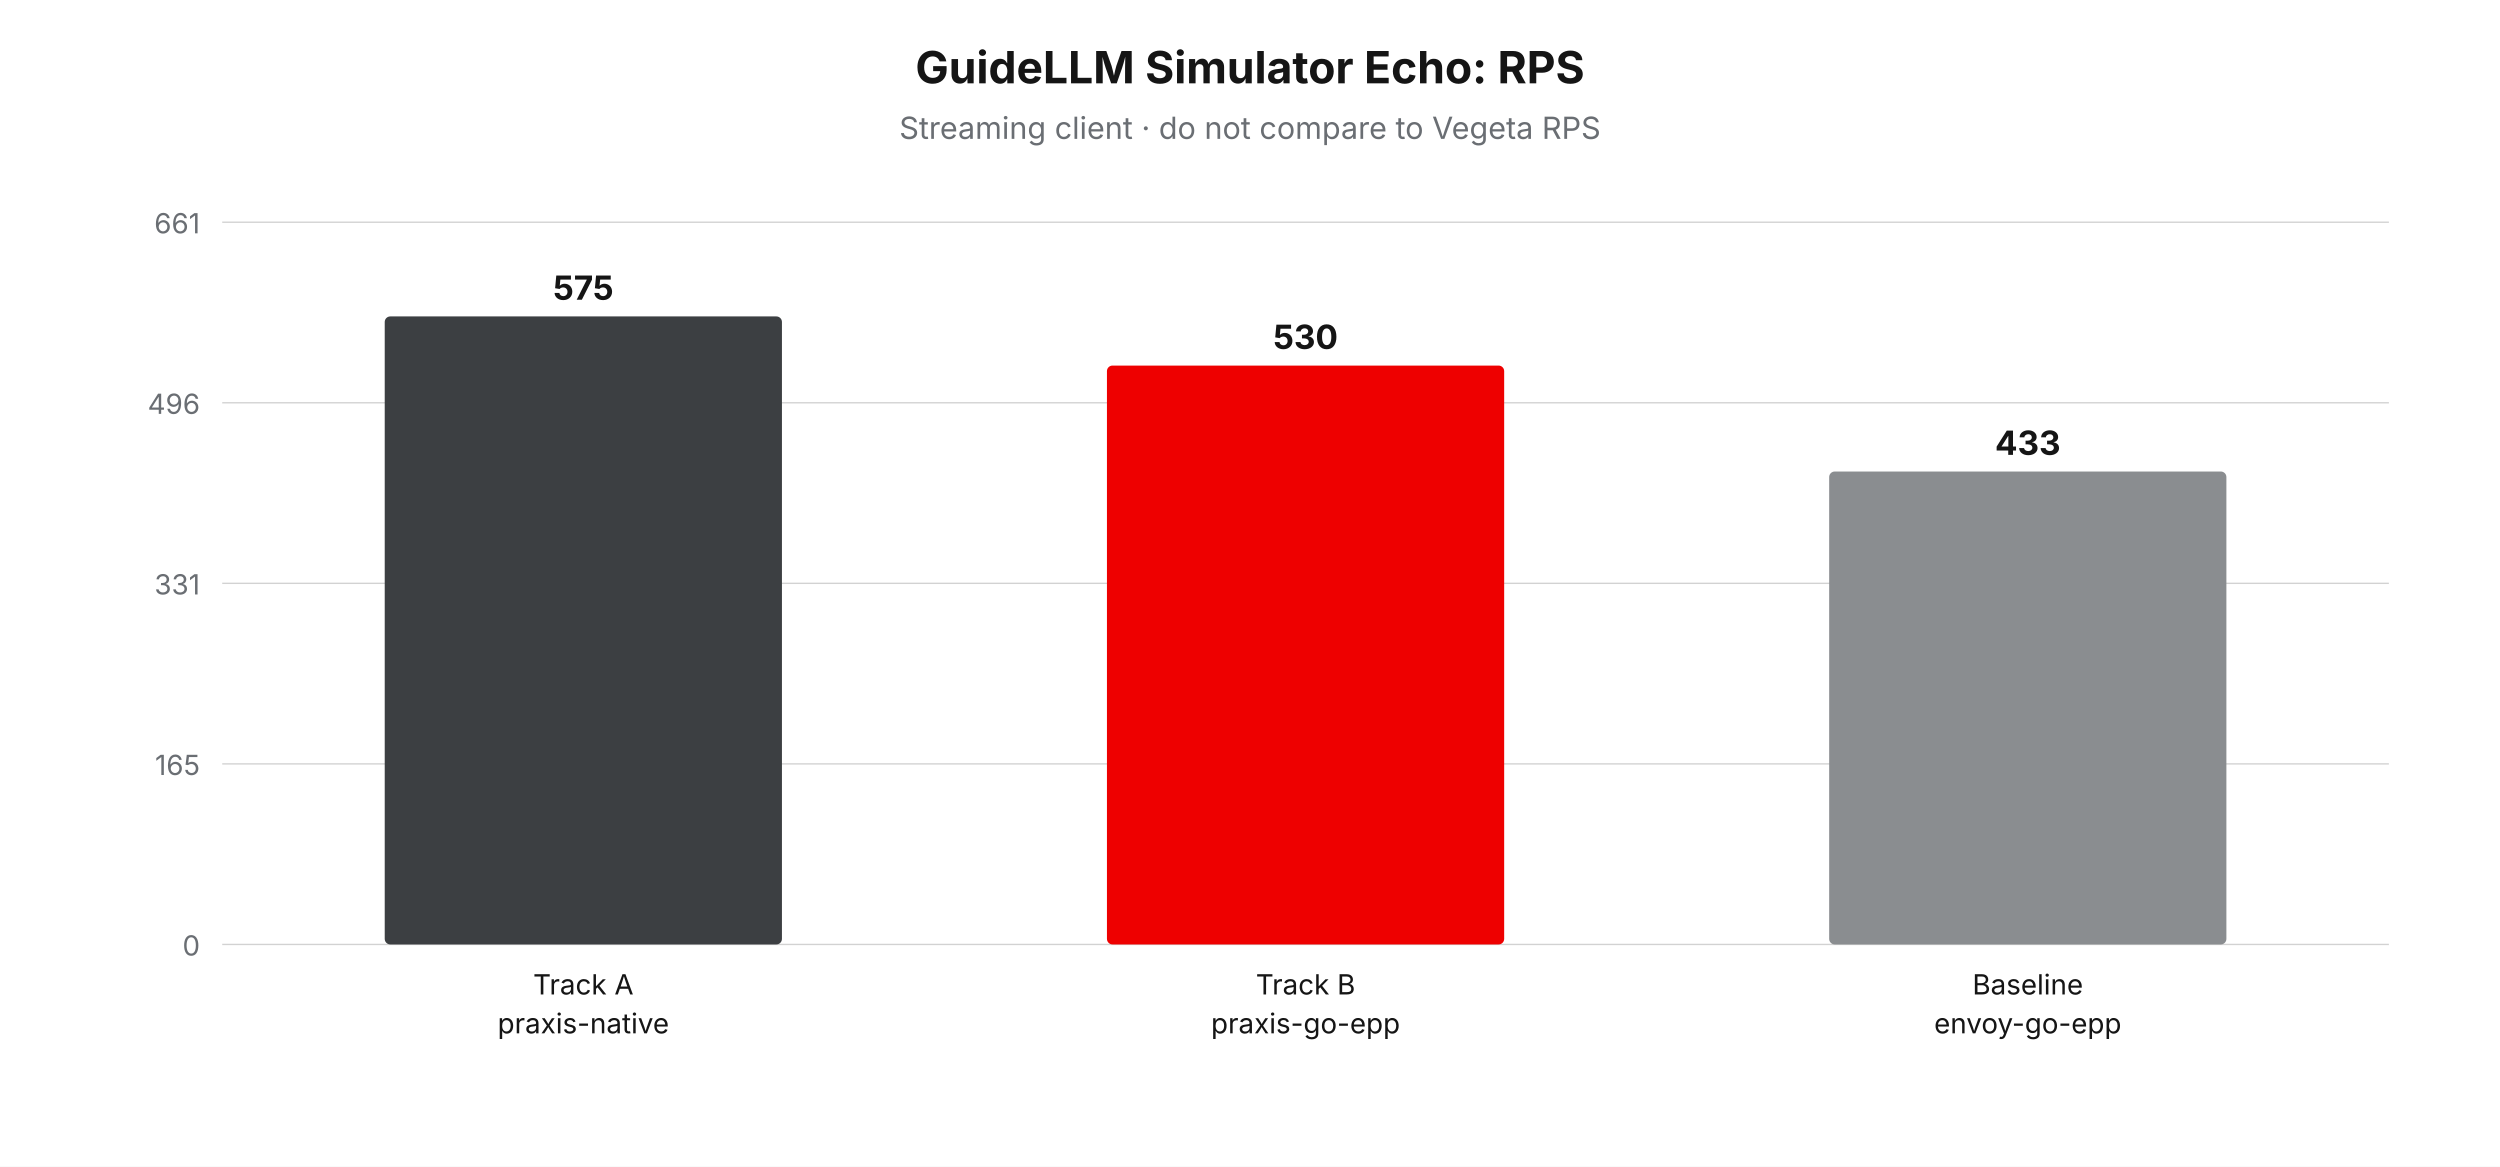
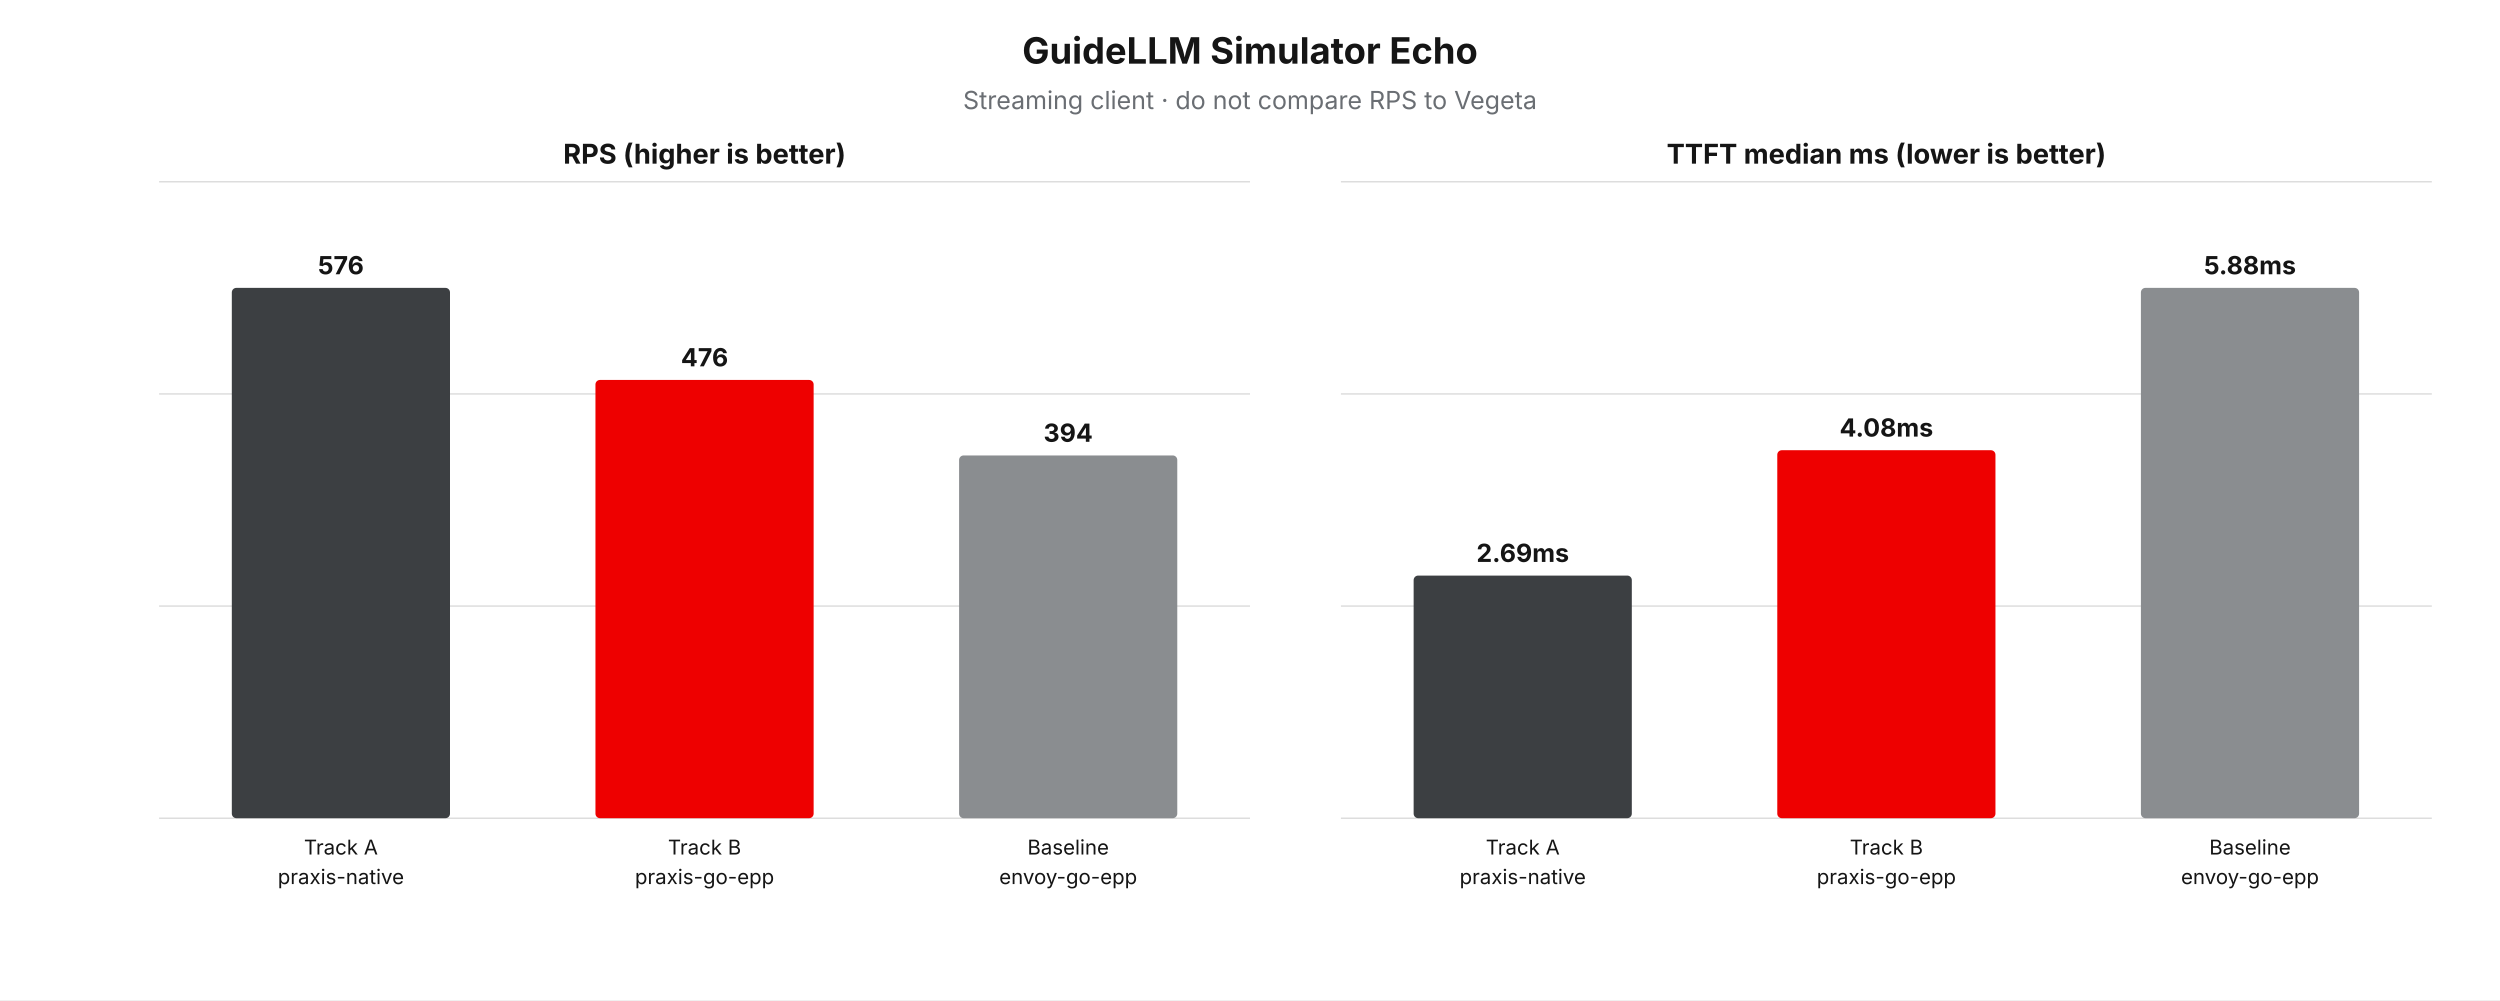
- <svg xmlns="http://www.w3.org/2000/svg" baseProfile="full" height="420" version="1.1" width="900">
+ <svg xmlns="http://www.w3.org/2000/svg" baseProfile="full" height="440" version="1.1" width="1100">
  <defs />
-   <rect fill="#ffffff" height="420" width="900" x="0" y="0" />
-   <text fill="#151515" font-family="Red Hat Text, Inter, Arial, DejaVu Sans, sans-serif" font-size="16px" font-weight="bold" text-anchor="middle" x="450.0" y="30">GuideLLM Simulator Echo: RPS</text>
-   <text fill="#6a6e73" font-family="Red Hat Text, Inter, Arial, DejaVu Sans, sans-serif" font-size="11px" text-anchor="middle" x="450.0" y="50">Streaming client · do not compare to Vegeta RPS</text>
-   <line stroke="#d2d2d2" stroke-width="0.5" x1="80" x2="860" y1="340.0" y2="340.0" />
-   <text fill="#6a6e73" font-family="Red Hat Text, Inter, Arial, DejaVu Sans, sans-serif" font-size="10px" text-anchor="end" x="72" y="344.0">0</text>
-   <line stroke="#d2d2d2" stroke-width="0.5" x1="80" x2="860" y1="275.0" y2="275.0" />
-   <text fill="#6a6e73" font-family="Red Hat Text, Inter, Arial, DejaVu Sans, sans-serif" font-size="10px" text-anchor="end" x="72" y="279.0">165</text>
-   <line stroke="#d2d2d2" stroke-width="0.5" x1="80" x2="860" y1="210.0" y2="210.0" />
-   <text fill="#6a6e73" font-family="Red Hat Text, Inter, Arial, DejaVu Sans, sans-serif" font-size="10px" text-anchor="end" x="72" y="214.0">331</text>
-   <line stroke="#d2d2d2" stroke-width="0.5" x1="80" x2="860" y1="145.0" y2="145.0" />
-   <text fill="#6a6e73" font-family="Red Hat Text, Inter, Arial, DejaVu Sans, sans-serif" font-size="10px" text-anchor="end" x="72" y="149.0">496</text>
-   <line stroke="#d2d2d2" stroke-width="0.5" x1="80" x2="860" y1="80.0" y2="80.0" />
-   <text fill="#6a6e73" font-family="Red Hat Text, Inter, Arial, DejaVu Sans, sans-serif" font-size="10px" text-anchor="end" x="72" y="84.0">661</text>
-   <rect fill="#3c3f42" height="226.087" rx="2" width="143.0" x="138.5" y="113.913" />
-   <text fill="#151515" font-family="Red Hat Text, Inter, Arial, DejaVu Sans, sans-serif" font-size="12px" font-weight="bold" text-anchor="middle" x="210.0" y="107.913">575</text>
-   <text fill="#151515" font-family="Red Hat Text, Inter, Arial, DejaVu Sans, sans-serif" font-size="10px" text-anchor="middle" x="210.0" y="358">Track A</text>
-   <text fill="#151515" font-family="Red Hat Text, Inter, Arial, DejaVu Sans, sans-serif" font-size="10px" text-anchor="middle" x="210.0" y="372">praxis-native</text>
-   <rect fill="#ee0000" height="208.393" rx="2" width="143.0" x="398.5" y="131.607" />
-   <text fill="#151515" font-family="Red Hat Text, Inter, Arial, DejaVu Sans, sans-serif" font-size="12px" font-weight="bold" text-anchor="middle" x="470.0" y="125.607">530</text>
-   <text fill="#151515" font-family="Red Hat Text, Inter, Arial, DejaVu Sans, sans-serif" font-size="10px" text-anchor="middle" x="470.0" y="358">Track B</text>
-   <text fill="#151515" font-family="Red Hat Text, Inter, Arial, DejaVu Sans, sans-serif" font-size="10px" text-anchor="middle" x="470.0" y="372">praxis-go-epp</text>
-   <rect fill="#8a8d90" height="170.253" rx="2" width="143.0" x="658.5" y="169.747" />
-   <text fill="#151515" font-family="Red Hat Text, Inter, Arial, DejaVu Sans, sans-serif" font-size="12px" font-weight="bold" text-anchor="middle" x="730.0" y="163.747">433</text>
-   <text fill="#151515" font-family="Red Hat Text, Inter, Arial, DejaVu Sans, sans-serif" font-size="10px" text-anchor="middle" x="730.0" y="358">Baseline</text>
-   <text fill="#151515" font-family="Red Hat Text, Inter, Arial, DejaVu Sans, sans-serif" font-size="10px" text-anchor="middle" x="730.0" y="372">envoy-go-epp</text>
+   <rect fill="#ffffff" height="440" width="1100" x="0" y="0" />
+   <text fill="#151515" font-family="Red Hat Text, Inter, Arial, DejaVu Sans, sans-serif" font-size="16px" font-weight="bold" text-anchor="middle" x="550.0" y="28">GuideLLM Simulator Echo</text>
+   <text fill="#6a6e73" font-family="Red Hat Text, Inter, Arial, DejaVu Sans, sans-serif" font-size="11px" text-anchor="middle" x="550.0" y="48">Streaming client · do not compare RPS to Vegeta</text>
+   <text fill="#151515" font-family="Red Hat Text, Inter, Arial, DejaVu Sans, sans-serif" font-size="12px" font-weight="bold" text-anchor="middle" x="310.0" y="72">RPS (higher is better)</text>
+   <line stroke="#d2d2d2" stroke-width="0.5" x1="70.0" x2="550.0" y1="360.0" y2="360.0" />
+   <line stroke="#d2d2d2" stroke-width="0.5" x1="70.0" x2="550.0" y1="266.667" y2="266.667" />
+   <line stroke="#d2d2d2" stroke-width="0.5" x1="70.0" x2="550.0" y1="173.333" y2="173.333" />
+   <line stroke="#d2d2d2" stroke-width="0.5" x1="70.0" x2="550.0" y1="80.0" y2="80.0" />
+   <rect fill="#3c3f42" height="233.333" rx="2" width="96.0" x="102.0" y="126.667" />
+   <text fill="#151515" font-family="Red Hat Text, Inter, Arial, DejaVu Sans, sans-serif" font-size="11px" font-weight="bold" text-anchor="middle" x="150.0" y="120.667">576</text>
+   <text fill="#151515" font-family="Red Hat Text, Inter, Arial, DejaVu Sans, sans-serif" font-size="9px" text-anchor="middle" x="150.0" y="376">Track A</text>
+   <text fill="#151515" font-family="Red Hat Text, Inter, Arial, DejaVu Sans, sans-serif" font-size="9px" text-anchor="middle" x="150.0" y="389">praxis-native</text>
+   <rect fill="#ee0000" height="192.824" rx="2" width="96.0" x="262.0" y="167.176" />
+   <text fill="#151515" font-family="Red Hat Text, Inter, Arial, DejaVu Sans, sans-serif" font-size="11px" font-weight="bold" text-anchor="middle" x="310.0" y="161.176">476</text>
+   <text fill="#151515" font-family="Red Hat Text, Inter, Arial, DejaVu Sans, sans-serif" font-size="9px" text-anchor="middle" x="310.0" y="376">Track B</text>
+   <text fill="#151515" font-family="Red Hat Text, Inter, Arial, DejaVu Sans, sans-serif" font-size="9px" text-anchor="middle" x="310.0" y="389">praxis-go-epp</text>
+   <rect fill="#8a8d90" height="159.606" rx="2" width="96.0" x="422.0" y="200.394" />
+   <text fill="#151515" font-family="Red Hat Text, Inter, Arial, DejaVu Sans, sans-serif" font-size="11px" font-weight="bold" text-anchor="middle" x="470.0" y="194.394">394</text>
+   <text fill="#151515" font-family="Red Hat Text, Inter, Arial, DejaVu Sans, sans-serif" font-size="9px" text-anchor="middle" x="470.0" y="376">Baseline</text>
+   <text fill="#151515" font-family="Red Hat Text, Inter, Arial, DejaVu Sans, sans-serif" font-size="9px" text-anchor="middle" x="470.0" y="389">envoy-go-epp</text>
+   <text fill="#151515" font-family="Red Hat Text, Inter, Arial, DejaVu Sans, sans-serif" font-size="12px" font-weight="bold" text-anchor="middle" x="830.0" y="72">TTFT median ms (lower is better)</text>
+   <line stroke="#d2d2d2" stroke-width="0.5" x1="590.0" x2="1070.0" y1="360.0" y2="360.0" />
+   <line stroke="#d2d2d2" stroke-width="0.5" x1="590.0" x2="1070.0" y1="266.667" y2="266.667" />
+   <line stroke="#d2d2d2" stroke-width="0.5" x1="590.0" x2="1070.0" y1="173.333" y2="173.333" />
+   <line stroke="#d2d2d2" stroke-width="0.5" x1="590.0" x2="1070.0" y1="80.0" y2="80.0" />
+   <rect fill="#3c3f42" height="106.746" rx="2" width="96.0" x="622.0" y="253.254" />
+   <text fill="#151515" font-family="Red Hat Text, Inter, Arial, DejaVu Sans, sans-serif" font-size="11px" font-weight="bold" text-anchor="middle" x="670.0" y="247.254">2.69ms</text>
+   <text fill="#151515" font-family="Red Hat Text, Inter, Arial, DejaVu Sans, sans-serif" font-size="9px" text-anchor="middle" x="670.0" y="376">Track A</text>
+   <text fill="#151515" font-family="Red Hat Text, Inter, Arial, DejaVu Sans, sans-serif" font-size="9px" text-anchor="middle" x="670.0" y="389">praxis-native</text>
+   <rect fill="#ee0000" height="161.905" rx="2" width="96.0" x="782.0" y="198.095" />
+   <text fill="#151515" font-family="Red Hat Text, Inter, Arial, DejaVu Sans, sans-serif" font-size="11px" font-weight="bold" text-anchor="middle" x="830.0" y="192.095">4.08ms</text>
+   <text fill="#151515" font-family="Red Hat Text, Inter, Arial, DejaVu Sans, sans-serif" font-size="9px" text-anchor="middle" x="830.0" y="376">Track B</text>
+   <text fill="#151515" font-family="Red Hat Text, Inter, Arial, DejaVu Sans, sans-serif" font-size="9px" text-anchor="middle" x="830.0" y="389">praxis-go-epp</text>
+   <rect fill="#8a8d90" height="233.333" rx="2" width="96.0" x="942.0" y="126.667" />
+   <text fill="#151515" font-family="Red Hat Text, Inter, Arial, DejaVu Sans, sans-serif" font-size="11px" font-weight="bold" text-anchor="middle" x="990.0" y="120.667">5.88ms</text>
+   <text fill="#151515" font-family="Red Hat Text, Inter, Arial, DejaVu Sans, sans-serif" font-size="9px" text-anchor="middle" x="990.0" y="376">Baseline</text>
+   <text fill="#151515" font-family="Red Hat Text, Inter, Arial, DejaVu Sans, sans-serif" font-size="9px" text-anchor="middle" x="990.0" y="389">envoy-go-epp</text>
</svg>
